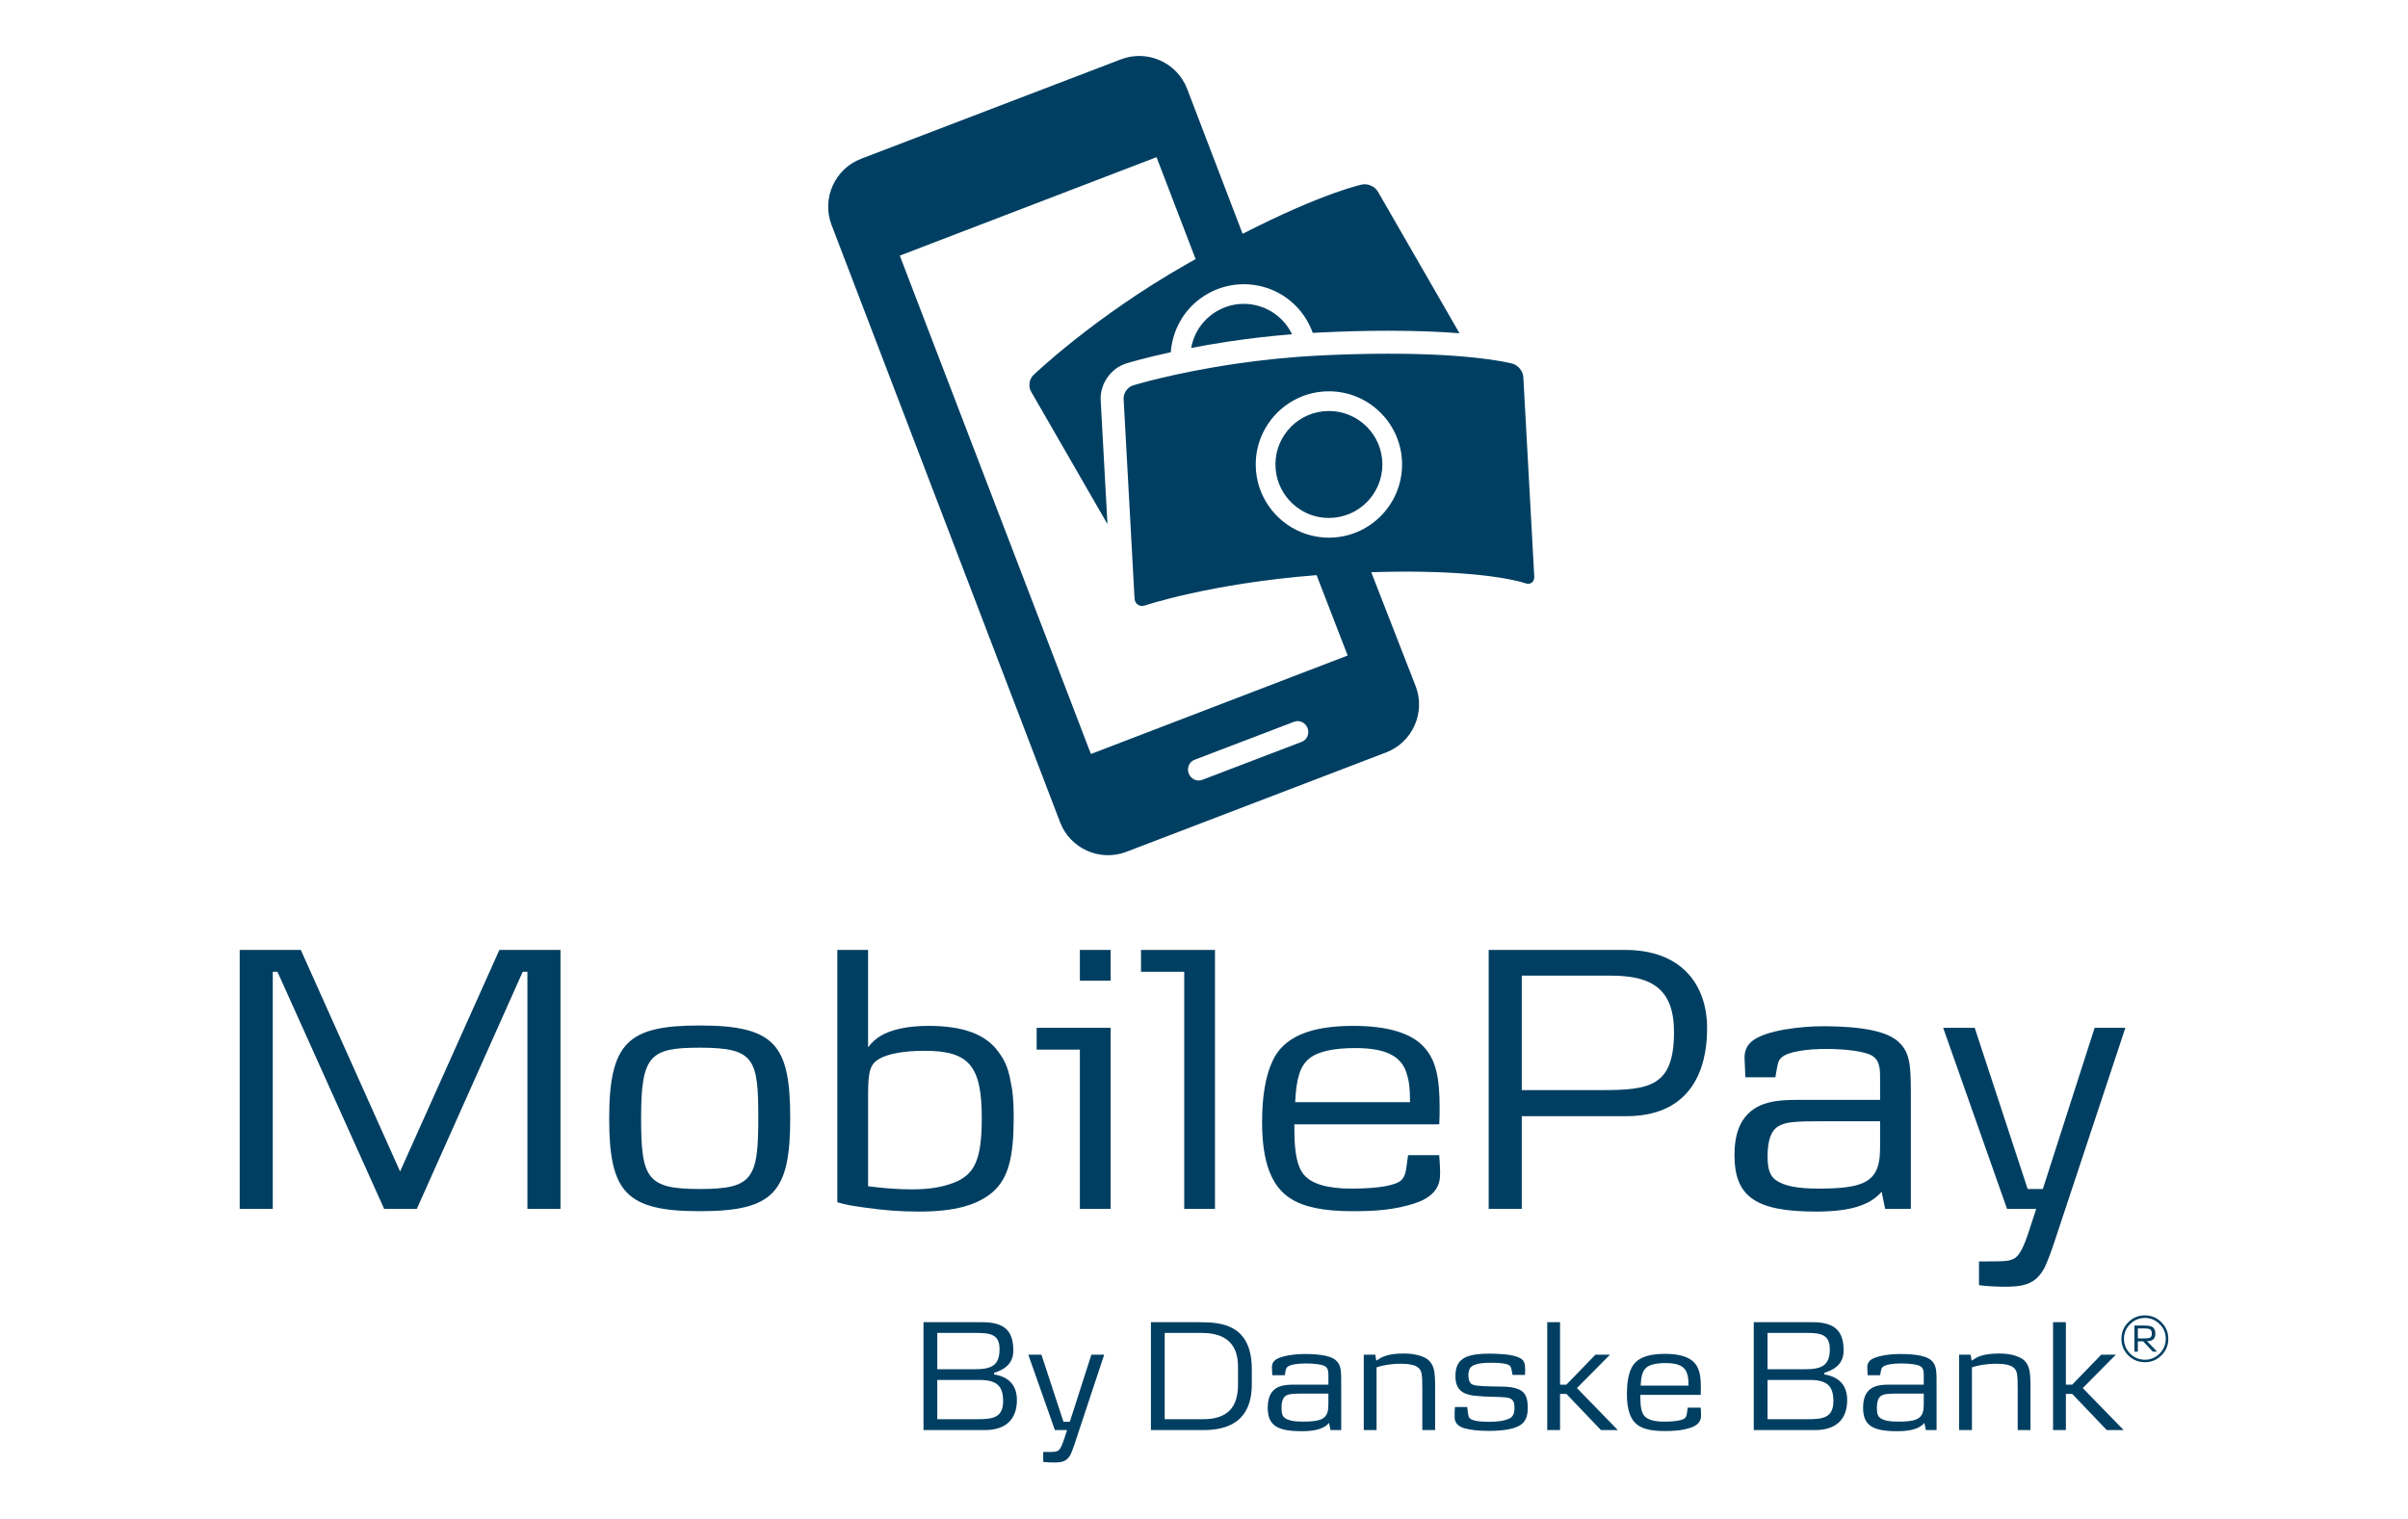
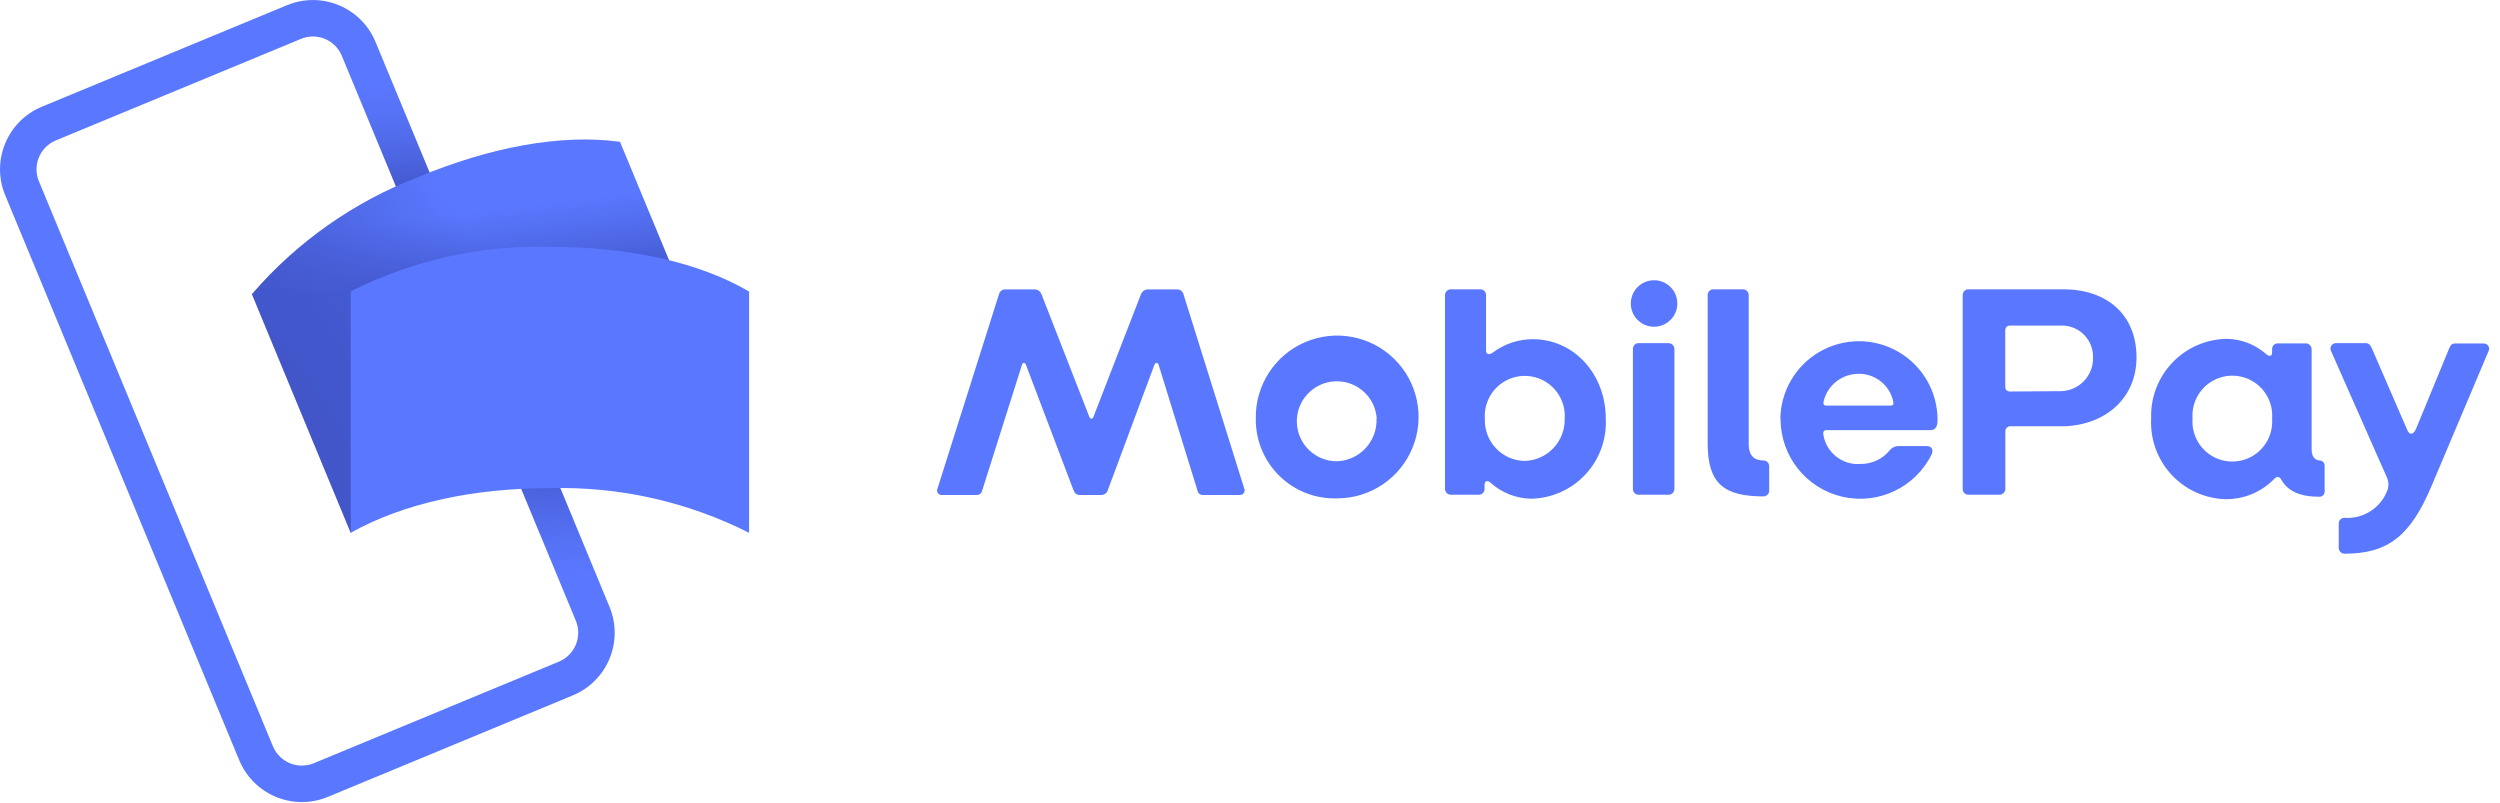
- <svg xmlns="http://www.w3.org/2000/svg" version="1.1" x="0px" y="0px" width="242.65px" height="153.01px" viewBox="0 0 242.65 153.01" style="enable-background:new 0 0 242.65 153.01;" xml:space="preserve">
-   <g id="mobilepay">
-     <g>
-       <path style="fill:#003F62;" d="M53.146,121.812V97.919h-0.471l-10.671,23.893h-3.295l-10.75-23.893h-0.471v23.893h-3.334v-26.09    h6.159l10.004,22.323l10.004-22.323h6.159v26.09H53.146z" />
-       <path style="fill:#003F62;" d="M70.527,122.047c-7.415,0-9.141-1.883-9.141-9.337c0-7.729,1.961-9.376,9.141-9.376    c7.65,0,9.102,2.039,9.102,9.376C79.628,120.164,77.941,122.047,70.527,122.047z M70.527,105.57c-5.061,0-5.924,0.784-5.924,7.14    c0,6.081,0.628,7.101,5.924,7.101s5.885-1.02,5.885-7.101C76.412,106.707,76.059,105.57,70.527,105.57z" />
-       <path style="fill:#003F62;" d="M100.069,120.086c-1.569,1.373-3.924,2-7.454,2c-1.883,0-3.492-0.117-5.689-0.432    c-1.294-0.195-1.608-0.234-2.55-0.51V95.722h3.099v9.809c0.432-0.549,0.706-0.784,1.177-1.098c1.137-0.707,2.864-1.06,4.904-1.06    c3.452,0,5.768,0.823,7.062,2.628c0.589,0.785,0.941,1.531,1.177,2.747c0.275,1.255,0.354,2.236,0.354,3.884    C102.148,116.633,101.6,118.713,100.069,120.086z M93.164,105.884c-1.961,0-3.609,0.274-4.511,0.784    c-0.942,0.51-1.177,1.216-1.177,3.609v9.259c1.53,0.196,3.021,0.313,4.434,0.313c1.766,0,3.06-0.234,4.197-0.666    c2.119-0.824,2.825-2.354,2.825-6.513C98.932,107.375,97.637,105.884,93.164,105.884z" />
-       <path style="fill:#003F62;" d="M108.818,121.812v-16.046h-4.354v-2.197h7.454v18.243H108.818z M108.818,98.821v-3.1h3.1v3.1    H108.818z" />
-       <path style="fill:#003F62;" d="M119.332,121.812V97.919h-4.354v-2.197h7.453v26.09H119.332z" />
-       <path style="fill:#003F62;" d="M142.754,121.185c-2.236,0.784-4.434,0.862-6.474,0.862c-2.942,0-4.904-0.431-6.198-1.255    c-1.962-1.217-2.903-3.688-2.903-7.729c0-2.59,0.354-4.63,1.02-6.081c1.099-2.473,3.767-3.609,8.199-3.609    c3.452,0,5.925,0.745,7.181,2.236c1.099,1.255,1.49,2.941,1.49,6.002c0,0.706,0,0.942-0.039,1.687h-14.595v0.706    c0,2.198,0.314,3.649,0.981,4.396c0.784,0.901,2.354,1.372,4.786,1.372c2.981,0,4.551-0.392,5.021-0.863    c0.51-0.509,0.471-1.255,0.667-2.511h3.139c0.039,0.706,0.118,1.49,0.079,2.119C145.068,119.693,144.322,120.636,142.754,121.185z     M141.733,108.12c-0.549-1.727-2.118-2.511-5.179-2.511c-2.196,0-3.766,0.353-4.629,1.059c-0.902,0.746-1.295,1.923-1.413,4.394    h11.573C142.086,109.532,141.969,108.865,141.733,108.12z" />
-       <path style="fill:#003F62;" d="M163.861,112.475h-10.515v9.337h-3.334v-26.09h13.77c5.571,0,8.239,3.414,8.239,7.887    C172.021,105.923,171.59,112.475,163.861,112.475z M162.332,98.312h-8.985v11.533h8.043c4.826,0,7.297-0.353,7.297-5.845    C168.687,99.685,166.49,98.312,162.332,98.312z" />
-       <path style="fill:#003F62;" d="M189.964,121.812l-0.353-1.726c-1.178,1.373-3.217,2-6.591,2c-6.043,0-8.239-1.45-8.239-5.688    c0-1.49,0.274-2.628,0.823-3.491c1.296-2.001,3.609-2.079,5.768-2.079h8.082v-2.04c0-0.863,0.039-1.884-0.784-2.394    c-1.295-0.863-7.926-1.06-9.181,0.195c-0.353,0.354-0.353,0.629-0.589,1.962h-3.021c-0.039-0.667-0.078-1.765-0.078-1.765    c-0.04-0.706,0.117-1.256,0.588-1.727c1.334-1.334,5.571-1.647,7.14-1.647c2.079,0,6.121,0.078,7.729,1.529    c1.373,1.217,1.295,2.668,1.295,6.592v10.278H189.964z M189.454,112.984h-5.964c-2.628,0-3.53,0.079-4.236,0.471    c-0.785,0.432-1.138,1.452-1.138,3.061c0,1.295,0.235,1.961,0.823,2.393c0.824,0.589,2.158,0.863,4.315,0.863    c2.158,0,3.492-0.156,4.434-0.549c1.648-0.706,1.766-2.236,1.766-3.806V112.984z" />
-       <path style="fill:#003F62;" d="M207.07,124.989c-0.313,0.981-0.707,2.001-0.902,2.433c-0.236,0.589-0.628,1.138-1.06,1.49    c-0.706,0.55-1.53,0.746-2.981,0.746c-0.942,0-1.844-0.039-2.707-0.157v-2.394h0.902c1.883,0,2.236-0.038,2.746-0.353    c0.471-0.354,0.863-1.059,1.452-2.902l0.667-2.041h-2.942l-6.435-18.243h3.178l5.336,16.242h1.53l5.218-16.242h3.099    L207.07,124.989z" />
+ <svg xmlns="http://www.w3.org/2000/svg" width="215" height="69" viewBox="0 0 215 69">
+   <defs>
+     <linearGradient id="a" x1="48.743%" x2="52.403%" y1="76.002%" y2="-.583%">
+       <stop stop-color="#504678" offset="0%" />
+       <stop stop-color="#504678" stop-opacity=".616" offset="30.2%" />
+       <stop stop-color="#504678" stop-opacity=".283" offset="60.8%" />
+       <stop stop-color="#504678" stop-opacity=".076" offset="85.2%" />
+       <stop stop-color="#504678" stop-opacity="0" offset="100%" />
+     </linearGradient>
+     <linearGradient id="b" x1="13.702%" x2="57.382%" y1="66.341%" y2="41.255%">
+       <stop stop-color="#504678" offset="0%" />
+       <stop stop-color="#504678" stop-opacity=".872" offset="17.9%" />
+       <stop stop-color="#504678" stop-opacity=".536" offset="52.6%" />
+       <stop stop-color="#504678" stop-opacity="0" offset="100%" />
+     </linearGradient>
+     <linearGradient id="c" x1="47.724%" x2="45.261%" y1="34.971%" y2="18.375%">
+       <stop stop-color="#504678" offset="0%" />
+       <stop stop-color="#504678" stop-opacity=".332" offset="64.3%" />
+       <stop stop-color="#504678" stop-opacity="0" offset="100%" />
+     </linearGradient>
+   </defs>
+   <g fill="none">
+     <path fill="#5A78FF" d="M25.965,68.979 C23.605,68.979 21.478,67.558 20.574,65.379 L0.447,16.791 C-0.784,13.818 0.627,10.41 3.6,9.178 L24.681,0.447 C26.109,-0.145 27.713,-0.145 29.14,0.447 C30.568,1.038 31.702,2.172 32.293,3.6 L52.42,52.19 C53.649,55.162 52.238,58.568 49.267,59.8 L28.186,68.535 C27.482,68.828 26.727,68.978 25.965,68.979 Z M26.911,3.138 C26.558,3.139 26.208,3.209 25.882,3.345 L4.8,12.076 C4.141,12.349 3.617,12.873 3.345,13.532 C3.072,14.191 3.072,14.931 3.345,15.59 L23.472,64.181 C24.042,65.552 25.614,66.203 26.986,65.637 L48.067,56.9 L48.067,56.9 C48.726,56.627 49.25,56.103 49.522,55.444 C49.795,54.785 49.795,54.045 49.522,53.386 L29.395,4.8 C28.978,3.795 27.999,3.14 26.911,3.138 Z" />
+     <rect width="3.137" height="20.824" x="34.589" y="6.612" fill="url(#a)" opacity=".7" style="mix-blend-mode:multiply" transform="rotate(-22.5 36.157 17.024)" />
+     <rect width="3.137" height="23.572" x="43.554" y="26.884" fill="url(#a)" opacity=".7" style="mix-blend-mode:multiply" transform="rotate(157.5 45.122 38.67)" />
+     <path fill="#5A78FF" d="M44.523,35.724 C38.494,38.224 33.46,41.67 30.164,45.824 L21.666,25.3 C25.542,20.796 30.476,17.326 36.025,15.2 C42.054,12.7 48.145,11.49 53.32,12.195 L61.82,32.718 C55.894,32.272 49.951,33.305 44.523,35.724 Z" />
+     <g opacity=".4" style="mix-blend-mode:multiply" transform="translate(21 11)">
+       <path fill="url(#b)" d="M23.523,24.724 C17.494,27.224 12.46,30.67 9.164,34.824 L0.666,14.3 C4.542,9.796 9.476,6.326 15.025,4.2 C21.054,1.7 27.145,0.49 32.32,1.195 L40.82,21.718 C34.894,21.272 28.951,22.305 23.523,24.724 Z" opacity=".9" />
+       <path fill="url(#c)" d="M23.523,24.724 C17.494,27.224 12.46,30.67 9.164,34.824 L0.666,14.3 C4.542,9.796 9.476,6.326 15.025,4.2 C21.054,1.7 27.145,0.49 32.32,1.195 L40.82,21.718 C34.894,21.272 28.951,22.305 23.523,24.724 Z" opacity=".7" />
    </g>
-     <g>
-       <path style="fill:#003F62;" d="M99.253,144.102h-6.194v-10.868h5.949c2.304,0,3.104,0.964,3.104,2.86    c0,1.144-0.67,1.863-1.944,2.239v0.163c1.634,0.262,2.304,1.242,2.304,2.582C102.472,143.04,101.328,144.102,99.253,144.102z     M98.37,134.312h-3.923v3.661h3.743c1.667,0,2.533-0.327,2.533-2.027C100.724,134.476,99.825,134.312,98.37,134.312z     M98.713,139.052h-4.266v3.955h4.07c1.503,0,2.565-0.146,2.565-1.814C101.083,139.754,100.544,139.052,98.713,139.052z" />
-       <path style="fill:#003F62;" d="M108.31,145.426c-0.131,0.409-0.294,0.833-0.376,1.013c-0.098,0.245-0.261,0.474-0.441,0.621    c-0.294,0.229-0.637,0.312-1.242,0.312c-0.393,0-0.768-0.017-1.127-0.065v-0.997h0.376c0.784,0,0.931-0.017,1.144-0.147    c0.196-0.147,0.359-0.441,0.604-1.209l0.278-0.851H106.3l-2.681-7.599h1.324l2.222,6.766h0.638l2.174-6.766h1.291L108.31,145.426z    " />
-       <path style="fill:#003F62;" d="M121.289,144.102h-5.312v-10.868h4.887c2.157,0,5.279,0.18,5.279,4.756v1.471    C126.144,141.536,125.457,144.102,121.289,144.102z M124.754,137.761c0-1.798-0.703-3.448-3.661-3.448h-3.727v8.694h3.857    c2.435,0,3.53-1.161,3.53-3.481V137.761z" />
-       <path style="fill:#003F62;" d="M134.072,144.102l-0.146-0.719c-0.491,0.572-1.341,0.834-2.746,0.834    c-2.517,0-3.432-0.605-3.432-2.371c0-0.62,0.113-1.094,0.343-1.454c0.539-0.833,1.504-0.866,2.402-0.866h3.367v-0.85    c0-0.359,0.016-0.784-0.327-0.997c-0.539-0.359-3.302-0.441-3.824,0.082c-0.147,0.146-0.147,0.262-0.245,0.817h-1.259    c-0.017-0.278-0.032-0.736-0.032-0.736c-0.017-0.293,0.049-0.522,0.245-0.719c0.556-0.556,2.32-0.687,2.975-0.687    c0.866,0,2.55,0.033,3.22,0.638c0.571,0.506,0.539,1.111,0.539,2.746v4.281H134.072z M133.86,140.425h-2.484    c-1.096,0-1.471,0.032-1.766,0.196c-0.326,0.179-0.474,0.604-0.474,1.274c0,0.539,0.098,0.817,0.343,0.996    c0.344,0.246,0.899,0.36,1.799,0.36c0.898,0,1.454-0.064,1.847-0.229c0.687-0.295,0.735-0.933,0.735-1.586V140.425z" />
-       <path style="fill:#003F62;" d="M143.325,144.102v-4.15c0-1.455-0.05-1.831-0.393-2.126c-0.311-0.276-0.915-0.408-1.798-0.408    c-0.49,0-1.014,0.05-1.487,0.132c-0.294,0.048-0.506,0.098-0.932,0.229v6.324h-1.291v-7.599h1.161l0.098,0.604    c0.343-0.229,0.571-0.358,0.898-0.474c0.474-0.163,1.079-0.245,1.88-0.245c0.915,0,1.618,0.163,2.157,0.441    c0.507,0.262,0.784,0.72,0.898,1.291c0.065,0.393,0.099,0.735,0.099,1.618v4.363H143.325z" />
-       <path style="fill:#003F62;" d="M153.133,143.645c-0.653,0.375-1.716,0.539-3.138,0.539c-0.98,0-1.798-0.082-2.419-0.262    c-0.653-0.18-0.997-0.556-0.997-1.144c0-0.344,0-0.654,0.033-0.997h1.241c0.082,0.752,0.099,0.98,0.246,1.127    c0.294,0.295,1.127,0.36,1.978,0.36c0.932,0,1.585-0.114,2.042-0.344c0.344-0.18,0.491-0.49,0.491-1.046    c0-0.637-0.131-0.932-0.736-1.046c-0.18-0.033-0.343-0.033-0.522-0.049c-0.098-0.016-0.425-0.016-0.932-0.032    c-0.245,0-0.522-0.017-0.85-0.033c-0.817-0.049-1.177-0.082-1.553-0.18c-0.932-0.229-1.356-0.833-1.356-1.847    c0-1.684,0.883-2.288,3.432-2.288c0.654,0,1.455,0.049,1.929,0.114c0.556,0.082,0.964,0.213,1.259,0.393    c0.294,0.195,0.408,0.506,0.408,1.111c0,0.163,0,0.261-0.016,0.522h-1.259l-0.049-0.277c-0.065-0.409-0.131-0.572-0.246-0.671    c-0.245-0.18-0.882-0.277-1.748-0.277c-0.883,0-1.39,0.049-1.814,0.229c-0.425,0.163-0.588,0.489-0.588,1.062    c0,0.393,0.114,0.719,0.311,0.85c0.229,0.164,0.752,0.213,2.043,0.246c0.556,0.017,0.898,0.017,1.046,0.017    c0.719,0.016,1.192,0.081,1.602,0.245c0.703,0.276,0.98,0.801,0.98,1.911C153.95,142.778,153.688,143.317,153.133,143.645z" />
-       <path style="fill:#003F62;" d="M161.322,144.102l-3.48-3.645h-0.638v3.645h-1.291v-10.868h1.291v6.292h0.638l2.926-3.022h1.471    l-3.334,3.366l4.118,4.232H161.322z" />
-       <path style="fill:#003F62;" d="M170.428,143.841c-0.932,0.326-1.847,0.359-2.696,0.359c-1.227,0-2.043-0.181-2.582-0.523    c-0.817-0.506-1.21-1.536-1.21-3.22c0-1.078,0.147-1.929,0.426-2.533c0.457-1.029,1.568-1.503,3.415-1.503    c1.438,0,2.469,0.311,2.99,0.931c0.458,0.523,0.622,1.227,0.622,2.501c0,0.294,0,0.392-0.017,0.702h-6.08v0.295    c0,0.915,0.132,1.521,0.408,1.83c0.327,0.376,0.981,0.572,1.995,0.572c1.241,0,1.896-0.163,2.092-0.36    c0.212-0.212,0.196-0.521,0.277-1.046h1.308c0.017,0.295,0.049,0.622,0.032,0.883    C171.393,143.219,171.082,143.611,170.428,143.841z M170.003,138.397c-0.229-0.719-0.882-1.046-2.157-1.046    c-0.915,0-1.569,0.147-1.929,0.442c-0.376,0.311-0.539,0.801-0.588,1.83h4.821C170.15,138.986,170.102,138.708,170.003,138.397z" />
-       <path style="fill:#003F62;" d="M182.917,144.102h-6.194v-10.868h5.949c2.305,0,3.105,0.964,3.105,2.86    c0,1.144-0.671,1.863-1.945,2.239v0.163c1.635,0.262,2.305,1.242,2.305,2.582C186.137,143.04,184.993,144.102,182.917,144.102z     M182.035,134.312h-3.923v3.661h3.743c1.667,0,2.532-0.327,2.532-2.027C184.388,134.476,183.489,134.312,182.035,134.312z     M182.378,139.052h-4.266v3.955h4.07c1.503,0,2.565-0.146,2.565-1.814C184.748,139.754,184.208,139.052,182.378,139.052z" />
-       <path style="fill:#003F62;" d="M194.066,144.102l-0.147-0.719c-0.49,0.572-1.34,0.834-2.745,0.834    c-2.517,0-3.433-0.605-3.433-2.371c0-0.62,0.114-1.094,0.344-1.454c0.539-0.833,1.504-0.866,2.402-0.866h3.367v-0.85    c0-0.359,0.016-0.784-0.327-0.997c-0.54-0.359-3.302-0.441-3.824,0.082c-0.147,0.146-0.147,0.262-0.246,0.817h-1.258    c-0.017-0.278-0.033-0.736-0.033-0.736c-0.016-0.293,0.05-0.522,0.245-0.719c0.556-0.556,2.321-0.687,2.975-0.687    c0.867,0,2.55,0.033,3.22,0.638c0.571,0.506,0.54,1.111,0.54,2.746v4.281H194.066z M193.854,140.425h-2.484    c-1.096,0-1.472,0.032-1.766,0.196c-0.326,0.179-0.474,0.604-0.474,1.274c0,0.539,0.098,0.817,0.343,0.996    c0.344,0.246,0.899,0.36,1.798,0.36c0.899,0,1.455-0.064,1.847-0.229c0.687-0.295,0.736-0.933,0.736-1.586V140.425z" />
-       <path style="fill:#003F62;" d="M203.319,144.102v-4.15c0-1.455-0.05-1.831-0.394-2.126c-0.31-0.276-0.915-0.408-1.797-0.408    c-0.49,0-1.014,0.05-1.487,0.132c-0.295,0.048-0.507,0.098-0.932,0.229v6.324h-1.291v-7.599h1.16l0.098,0.604    c0.344-0.229,0.572-0.358,0.898-0.474c0.475-0.163,1.08-0.245,1.881-0.245c0.915,0,1.618,0.163,2.156,0.441    c0.508,0.262,0.784,0.72,0.899,1.291c0.065,0.393,0.099,0.735,0.099,1.618v4.363H203.319z" />
-       <path style="fill:#003F62;" d="M212.294,144.102l-3.482-3.645h-0.637v3.645h-1.291v-10.868h1.291v6.292h0.637l2.927-3.022h1.471    l-3.334,3.366l4.118,4.232H212.294z" />
-     </g>
-     <g>
-       <polygon style="fill:none;" points="90.669,25.755 100.216,50.646 90.669,25.754   " />
-       <path style="fill:none;" d="M130.407,72.728l-10.039,3.835c-0.534,0.204-0.794,0.822-0.58,1.38    c0.213,0.559,0.818,0.847,1.354,0.642l10.039-3.834c0.533-0.204,0.794-0.822,0.58-1.38    C131.548,72.812,130.942,72.524,130.407,72.728z" />
-       <polygon style="fill:none;" points="109.929,75.973 123.908,70.611 109.929,75.973   " />
-       <path style="fill:none;" d="M133.911,39.43c-2.916,0-5.443,1.703-6.639,4.167l1.253,3.266c0-0.02-0.002-0.039-0.002-0.059    c0-2.976,2.412-5.388,5.388-5.388c2.975,0,5.389,2.412,5.389,5.388c0,2.975-2.414,5.388-5.389,5.388    c-1.611,0-3.058-0.709-4.045-1.831l1.254,3.266c0.861,0.353,1.803,0.551,2.791,0.551c4.066,0,7.374-3.308,7.374-7.374    S137.978,39.43,133.911,39.43z" />
-       <path style="fill:#003F62;" d="M120.032,35.062c1.124-0.217,2.372-0.435,3.723-0.638c1.947-0.294,4.11-0.557,6.438-0.743    c-0.017-0.034-0.033-0.069-0.049-0.104c-0.949-1.875-2.845-2.958-4.812-2.958c-0.818,0-1.648,0.188-2.427,0.582    c-0.109,0.055-0.214,0.114-0.319,0.176C121.197,32.199,120.301,33.565,120.032,35.062z" />
-       <path style="fill:#003F62;" d="M153.503,37.988c-0.031-0.579-0.516-1.182-1.073-1.339c0,0-0.004-0.001-0.008-0.001    c-0.001,0-0.003-0.001-0.004-0.001c-0.007-0.002-0.017-0.005-0.027-0.008c-0.002,0-0.006-0.001-0.009-0.002    c-0.012-0.002-0.025-0.006-0.043-0.011c-0.002,0-0.005-0.001-0.007-0.002c-0.02-0.004-0.042-0.01-0.066-0.016    c-0.005-0.001-0.011-0.003-0.015-0.004c-0.026-0.006-0.056-0.013-0.087-0.02c-0.005-0.002-0.01-0.002-0.014-0.003    c-0.028-0.007-0.061-0.014-0.094-0.021c-0.009-0.002-0.018-0.004-0.026-0.006c-0.038-0.008-0.077-0.017-0.119-0.026    c-0.011-0.002-0.023-0.004-0.034-0.007c-0.046-0.009-0.094-0.019-0.145-0.029c-0.006-0.001-0.01-0.001-0.015-0.002    c-0.048-0.01-0.1-0.02-0.152-0.03c-0.015-0.003-0.029-0.006-0.044-0.009c-0.057-0.011-0.117-0.021-0.18-0.033    c-0.016-0.002-0.03-0.005-0.046-0.008c-0.062-0.011-0.125-0.021-0.19-0.033c-0.008-0.001-0.018-0.003-0.025-0.004    c-0.073-0.011-0.148-0.024-0.226-0.037c-0.021-0.003-0.04-0.007-0.059-0.009c-0.079-0.013-0.161-0.026-0.246-0.039    c-0.016-0.002-0.032-0.004-0.049-0.007c-0.077-0.011-0.156-0.023-0.239-0.035c-0.02-0.003-0.037-0.005-0.057-0.008    c-0.093-0.013-0.188-0.025-0.286-0.04c-0.025-0.003-0.051-0.006-0.076-0.01c-0.102-0.014-0.205-0.028-0.313-0.041    c-0.014-0.002-0.028-0.003-0.041-0.005c-0.1-0.012-0.204-0.025-0.309-0.038c-0.027-0.003-0.054-0.006-0.08-0.009    c-0.115-0.014-0.231-0.027-0.353-0.04c-0.029-0.003-0.06-0.006-0.088-0.01c-0.117-0.012-0.235-0.024-0.358-0.037    c-0.014-0.002-0.026-0.003-0.041-0.004c-0.131-0.013-0.268-0.026-0.406-0.04c-0.033-0.003-0.066-0.006-0.101-0.009    c-0.139-0.012-0.279-0.024-0.425-0.037c-0.028-0.002-0.057-0.005-0.083-0.007c-0.137-0.011-0.276-0.022-0.419-0.033    c-0.024-0.002-0.048-0.004-0.071-0.005c-0.156-0.012-0.316-0.024-0.48-0.035c-0.037-0.002-0.072-0.005-0.11-0.008    c-0.166-0.01-0.335-0.021-0.508-0.032c-0.021-0.001-0.043-0.002-0.064-0.003c-0.162-0.01-0.326-0.019-0.494-0.028    c-0.034-0.001-0.07-0.004-0.106-0.005c-0.182-0.01-0.365-0.018-0.554-0.026c-0.038-0.002-0.076-0.004-0.114-0.005    c-0.196-0.009-0.395-0.017-0.598-0.024c-0.001,0-0.004,0-0.006,0c-0.203-0.007-0.413-0.014-0.624-0.02    c-0.043-0.001-0.083-0.003-0.126-0.004c-0.208-0.006-0.422-0.012-0.639-0.016c-0.034-0.001-0.069-0.001-0.104-0.002    c-0.209-0.004-0.423-0.008-0.64-0.011c-0.022,0-0.045-0.001-0.068-0.001c-0.229-0.003-0.463-0.005-0.701-0.007    c-0.045,0-0.091,0-0.136,0c-0.241-0.002-0.486-0.003-0.735-0.003c-0.006,0-0.012,0-0.017,0c-0.019,0-0.039,0-0.057,0    c-0.206,0-0.416,0-0.626,0.002c-0.053,0-0.104,0.001-0.157,0.001c-0.235,0.001-0.475,0.003-0.718,0.006    c-0.022,0-0.048,0.001-0.07,0.001c-0.221,0.003-0.446,0.007-0.672,0.011c-0.061,0.001-0.117,0.002-0.179,0.003    c-0.249,0.005-0.503,0.01-0.76,0.017c-0.021,0-0.043,0.001-0.062,0.001c-0.239,0.006-0.481,0.013-0.727,0.021    c-0.064,0.002-0.13,0.004-0.194,0.006c-0.267,0.008-0.534,0.017-0.807,0.028c-0.016,0-0.03,0.001-0.044,0.001    c-0.26,0.01-0.521,0.02-0.786,0.032c-0.073,0.003-0.145,0.006-0.218,0.01c-0.281,0.012-0.565,0.025-0.854,0.04    c-3.062,0.151-5.899,0.458-8.396,0.822c-6.309,0.917-10.427,2.189-10.427,2.189c-0.556,0.171-0.983,0.786-0.951,1.365l1.1,20.088    c0.004,0.053,0.012,0.102,0.021,0.15c0.002,0.01,0.004,0.02,0.006,0.03c0.011,0.045,0.025,0.089,0.042,0.13    c0.004,0.007,0.008,0.015,0.01,0.022c0.018,0.038,0.037,0.073,0.057,0.106c0.004,0.005,0.007,0.01,0.011,0.015    c0.022,0.035,0.05,0.067,0.08,0.097c0.005,0.007,0.011,0.014,0.019,0.02c0.029,0.029,0.061,0.055,0.094,0.078    c0.005,0.003,0.01,0.005,0.013,0.007c0.032,0.021,0.066,0.039,0.102,0.053c0.008,0.003,0.015,0.007,0.022,0.01    c0.039,0.016,0.079,0.027,0.12,0.036c0.009,0.002,0.018,0.002,0.026,0.004c0.041,0.007,0.083,0.011,0.125,0.012    c0.004,0,0.007,0.001,0.01,0.001c0.043,0,0.087-0.004,0.132-0.012c0.012-0.002,0.021-0.003,0.033-0.005    c0.045-0.009,0.092-0.02,0.138-0.035c0,0,6.627-2.223,17.285-3.05l3.131,8.098l-11.894,4.561l-13.979,5.362v0l-9.713-25.327    l-9.546-24.891v0l25.872-9.923l3.938,10.271c-0.301,0.168-0.604,0.339-0.914,0.515c-9.396,5.352-15.438,11.181-15.438,11.181    c-0.417,0.404-0.521,1.145-0.232,1.648l7.701,13.361l-0.683-12.484c-0.09-1.631,1.021-3.224,2.58-3.705    c0.149-0.046,1.779-0.543,4.485-1.134c0.042-0.597,0.16-1.193,0.352-1.776c0.598-1.82,1.851-3.306,3.537-4.204    c0.047-0.025,0.093-0.052,0.141-0.076c1.029-0.52,2.177-0.794,3.323-0.794h0.001c2.798,0,5.321,1.55,6.582,4.047    c0.144,0.28,0.264,0.566,0.367,0.856c0.2-0.011,0.401-0.021,0.604-0.031c2.464-0.122,4.834-0.185,7.044-0.185l0,0    c2.895,0,5.257,0.107,7.14,0.253L138.843,19.3c-0.291-0.503-0.994-0.823-1.563-0.711c0,0-3.803,0.749-12.064,4.971l-5.59-14.606    c-1.014-2.651-4.013-3.99-6.663-2.976L86.769,16c-2.651,1.014-3.99,4.013-2.976,6.663l23.033,60.199    c1.015,2.651,4.013,3.99,6.664,2.976l26.192-10.021c2.651-1.014,3.99-4.013,2.976-6.664l-4.479-11.493    c0.027-0.001,0.055-0.002,0.081-0.003c0.024,0,0.051-0.002,0.075-0.002c0.033-0.001,0.066-0.002,0.1-0.002    c0.235-0.008,0.466-0.013,0.695-0.019c0.062-0.001,0.122-0.003,0.183-0.005c0.25-0.005,0.496-0.01,0.739-0.014    c0.037,0,0.074,0,0.113-0.001c0.214-0.003,0.427-0.005,0.635-0.008c0.054,0,0.107,0,0.161-0.001    c0.234-0.001,0.465-0.003,0.691-0.003c0.011,0,0.022,0,0.033,0c0.024,0,0.047,0,0.072,0c0.225,0,0.446,0.001,0.664,0.003    c0.034,0,0.068,0,0.102,0c0.232,0.002,0.462,0.005,0.687,0.009c0.041,0,0.081,0.001,0.121,0.002    c0.462,0.008,0.906,0.019,1.332,0.033c0.031,0.001,0.062,0.003,0.093,0.003c0.21,0.007,0.415,0.016,0.615,0.024    c0.025,0.001,0.051,0.002,0.075,0.003c0.201,0.009,0.4,0.019,0.594,0.029c0.004,0,0.008,0,0.011,0    c0.198,0.01,0.391,0.021,0.58,0.033c0.023,0.001,0.049,0.003,0.072,0.005c0.188,0.011,0.372,0.023,0.552,0.036    c0.003,0,0.008,0,0.011,0c0.182,0.013,0.357,0.026,0.529,0.041c0.013,0.001,0.024,0.002,0.037,0.003    c0.17,0.014,0.337,0.028,0.499,0.042c0.016,0.001,0.032,0.003,0.048,0.004c0.328,0.03,0.639,0.062,0.933,0.094    c0.012,0.001,0.023,0.003,0.035,0.004c0.147,0.016,0.291,0.033,0.43,0.049c0.005,0,0.008,0.001,0.012,0.001    c0.282,0.035,0.549,0.069,0.799,0.105c0.007,0.001,0.015,0.002,0.023,0.003c0.246,0.036,0.478,0.071,0.692,0.107    c0.004,0,0.007,0.001,0.012,0.001c0.107,0.018,0.209,0.035,0.308,0.053c0.006,0,0.01,0.001,0.014,0.001    c0.198,0.035,0.379,0.069,0.545,0.103c0.006,0.001,0.013,0.002,0.019,0.003c0.25,0.051,0.467,0.098,0.65,0.142    c0.004,0.001,0.007,0.002,0.012,0.003c0.118,0.027,0.224,0.054,0.315,0.078c0.004,0.001,0.008,0.002,0.012,0.003    c0.045,0.012,0.085,0.023,0.124,0.033c0.003,0.001,0.004,0.002,0.007,0.003c0.077,0.021,0.14,0.04,0.191,0.055    c0.002,0.001,0.005,0.001,0.008,0.002c0.023,0.007,0.045,0.014,0.063,0.02c0.002,0,0.003,0.001,0.003,0.001    c0.017,0.005,0.031,0.01,0.044,0.014c0.001,0,0.001,0.001,0.004,0.001c0.011,0.004,0.021,0.007,0.027,0.009    c0,0.001,0,0.001,0.002,0.001c0.005,0.001,0.007,0.002,0.007,0.002c0.051,0.018,0.099,0.03,0.146,0.041    c0.009,0.002,0.02,0.004,0.029,0.006c0.045,0.008,0.089,0.012,0.133,0.013c0.003,0,0.006,0.001,0.007,0.001    c0.007,0,0.012-0.001,0.017-0.001c0.038-0.001,0.075-0.005,0.11-0.011c0.004,0,0.011-0.001,0.016-0.002    c0.039-0.008,0.074-0.021,0.109-0.035c0.007-0.002,0.015-0.007,0.021-0.01c0.034-0.016,0.066-0.034,0.097-0.056    c0.001-0.001,0.003-0.002,0.004-0.004c0.028-0.021,0.056-0.047,0.078-0.074c0.006-0.006,0.012-0.012,0.017-0.018    c0.023-0.029,0.045-0.06,0.062-0.094c0.004-0.006,0.006-0.013,0.01-0.019c0.015-0.032,0.029-0.066,0.041-0.103    c0.002-0.006,0.005-0.012,0.006-0.02c0.013-0.04,0.02-0.083,0.025-0.128c0.002-0.01,0.002-0.02,0.003-0.03    c0.004-0.047,0.006-0.095,0.003-0.147L153.503,37.988z M131.181,74.75l-10.039,3.834c-0.535,0.205-1.141-0.083-1.354-0.642    c-0.214-0.558,0.046-1.176,0.58-1.38l10.039-3.835c0.535-0.203,1.141,0.084,1.354,0.642    C131.975,73.928,131.714,74.546,131.181,74.75z M133.911,54.178c-0.988,0-1.93-0.198-2.791-0.551    c-2.686-1.104-4.582-3.745-4.582-6.823c0-1.149,0.265-2.237,0.734-3.208c1.195-2.463,3.723-4.167,6.639-4.167    c4.066,0,7.374,3.308,7.374,7.374S137.978,54.178,133.911,54.178z" />
-       <path style="fill:#003F62;" d="M133.911,52.191c2.975,0,5.389-2.413,5.389-5.388c0-2.976-2.414-5.388-5.389-5.388    c-2.976,0-5.388,2.412-5.388,5.388c0,0.02,0.002,0.039,0.002,0.059c0.015,1.34,0.519,2.563,1.341,3.499    C130.854,51.482,132.3,52.191,133.911,52.191z" />
-     </g>
-     <path style="fill:#003F62;" d="M217.802,136.576c-0.46,0.46-1.017,0.689-1.664,0.689c-0.655,0-1.211-0.229-1.678-0.689   c-0.46-0.459-0.689-1.017-0.689-1.67c0-0.647,0.229-1.205,0.689-1.665c0.467-0.466,1.022-0.695,1.678-0.695   c0.647,0,1.204,0.229,1.664,0.695c0.466,0.46,0.695,1.018,0.695,1.665C218.497,135.56,218.268,136.117,217.802,136.576z    M217.62,133.423c-0.41-0.411-0.905-0.619-1.482-0.619c-0.578,0-1.078,0.208-1.49,0.619c-0.41,0.411-0.619,0.905-0.619,1.483   c0,0.577,0.209,1.078,0.619,1.489c0.412,0.41,0.912,0.62,1.49,0.62c0.577,0,1.072-0.21,1.482-0.62   c0.411-0.411,0.62-0.912,0.62-1.489C218.24,134.328,218.031,133.834,217.62,133.423z M217.363,136.2h-0.425l-0.982-1.044h-0.528   v1.044h-0.349v-2.631h0.989c0.361,0,0.618,0.042,0.779,0.118c0.229,0.118,0.342,0.341,0.342,0.669c0,0.229-0.043,0.396-0.126,0.515   c-0.125,0.181-0.362,0.271-0.71,0.278L217.363,136.2z M216.625,133.938c-0.097-0.049-0.271-0.077-0.529-0.077h-0.668v1.01h0.41   c0.418,0,0.676-0.021,0.773-0.056c0.146-0.056,0.223-0.195,0.229-0.418C216.848,134.169,216.771,134.015,216.625,133.938z" />
+     <path fill="#5A78FF" d="M47.292 41.981C40.766 41.981 34.792 43.242 30.162 45.816L30.162 25.064C35.466 22.387 41.353 21.069 47.292 21.229 53.818 21.229 59.909 22.439 64.421 25.069L64.421 45.821C59.118 43.142 53.232 41.823 47.292 41.981zM80.63 42L85.91 25.31C85.965 25.079 86.163 24.909 86.4 24.89L89.05 24.89C89.288 24.923 89.487 25.085 89.57 25.31L93.68 35.84C93.76 36.05 93.97 36.07 94.04 35.84L98.12 25.31C98.203 25.085 98.402 24.923 98.64 24.89L101.29 24.89C101.527 24.909 101.725 25.079 101.78 25.31L107 42C107.061 42.128 107.049 42.28 106.969 42.397 106.888 42.514 106.752 42.58 106.61 42.57L103.46 42.57C103.237 42.58 103.038 42.428 102.99 42.21L99.64 31.37C99.59 31.16 99.35 31.16 99.28 31.37L95.28 42.13C95.212 42.389 94.978 42.57 94.71 42.57L92.86 42.57C92.57 42.57 92.42 42.41 92.31 42.13L88.23 31.37C88.15 31.16 87.94 31.16 87.89 31.37L84.46 42.21C84.407 42.434 84.199 42.586 83.97 42.57L80.97 42.57C80.835 42.568 80.71 42.496 80.641 42.38 80.572 42.264 80.568 42.12 80.63 42zM108 36C107.943 33.157 109.612 30.562 112.223 29.434 114.833 28.306 117.867 28.87 119.898 30.861 121.929 32.851 122.554 35.872 121.479 38.505 120.405 41.138 117.844 42.859 115 42.86 113.149 42.923 111.353 42.225 110.031 40.929 108.708 39.633 107.974 37.852 108 36zM118.4 36C118.275 34.13 116.675 32.705 114.803 32.794 112.931 32.884 111.476 34.455 111.529 36.328 111.583 38.202 113.126 39.688 115 39.67 116.946 39.589 118.459 37.946 118.38 36L118.4 36zM128.16 41.49C127.9 41.28 127.67 41.36 127.67 41.72L127.67 42.06C127.67 42.323 127.463 42.539 127.2 42.55L124.76 42.55C124.494 42.54 124.28 42.326 124.27 42.06L124.27 25.37C124.28 25.104 124.494 24.89 124.76 24.88L127.33 24.88C127.593 24.891 127.8 25.107 127.8 25.37L127.8 30.13C127.8 30.47 128.03 30.57 128.4 30.31 129.384 29.573 130.58 29.173 131.81 29.17 135.37 29.17 138.1 32.17 138.1 36.03 138.181 37.794 137.548 39.516 136.344 40.807 135.139 42.098 133.465 42.849 131.7 42.89 130.388 42.876 129.127 42.377 128.16 41.49zM134.56 36.03C134.658 34.742 134.027 33.508 132.925 32.833 131.823 32.159 130.437 32.159 129.335 32.833 128.233 33.508 127.602 34.742 127.7 36.03 127.665 36.963 128.006 37.871 128.648 38.55 129.289 39.229 130.176 39.622 131.11 39.64 132.052 39.619 132.946 39.223 133.594 38.539 134.242 37.856 134.59 36.941 134.56 36L134.56 36.03zM140.25 26.1C140.25 24.995 141.145 24.1 142.25 24.1 143.355 24.1 144.25 24.995 144.25 26.1 144.25 27.205 143.355 28.1 142.25 28.1 141.145 28.1 140.25 27.205 140.25 26.1zM140.43 42.1L140.43 30C140.43 29.737 140.637 29.521 140.9 29.51L143.47 29.51C143.605 29.505 143.737 29.553 143.837 29.645 143.936 29.737 143.995 29.865 144 30L144 42.06C143.99 42.326 143.776 42.54 143.51 42.55L140.9 42.55C140.637 42.539 140.43 42.323 140.43 42.06L140.43 42.1zM146.86 38.14L146.86 25.37C146.86 25.107 147.067 24.891 147.33 24.88L149.9 24.88C150.166 24.89 150.38 25.104 150.39 25.37L150.39 38.22C150.39 39.05 150.75 39.6 151.66 39.6 151.79 39.6 151.915 39.652 152.006 39.744 152.098 39.835 152.15 39.96 152.15 40.09L152.15 42.22C152.139 42.483 151.923 42.69 151.66 42.69 148.24 42.69 146.86 41.57 146.86 38.14zM153.11 36.08C153.119 33.665 154.416 31.438 156.512 30.238 158.608 29.038 161.185 29.048 163.272 30.263 165.359 31.478 166.639 33.715 166.63 36.13 166.63 36.6 166.5 36.99 166.03 36.99L157.09 36.99C156.86 36.99 156.78 37.12 156.8 37.33 157.022 38.896 158.423 40.021 160 39.9 160.949 39.914 161.855 39.503 162.47 38.78 162.661 38.512 162.971 38.355 163.3 38.36L165.69 38.36C166.11 38.36 166.29 38.65 166.13 39.06 164.728 41.918 161.542 43.434 158.44 42.718 155.338 42.002 153.138 39.244 153.13 36.06L153.11 36.08zM162.6 34.88C162.78 34.88 162.86 34.8 162.83 34.59 162.558 33.155 161.291 32.124 159.83 32.15 158.401 32.149 157.159 33.13 156.83 34.52 156.78 34.7 156.83 34.88 157.04 34.88L162.6 34.88zM168.79 42.06L168.79 25.37C168.79 25.107 168.997 24.891 169.26 24.88L177.45 24.88C181.19 24.88 183.74 27.06 183.74 30.73 183.74 34.4 180.85 36.66 177.27 36.66L172.93 36.66C172.798 36.646 172.667 36.694 172.575 36.79 172.483 36.886 172.441 37.019 172.46 37.15L172.46 42.06C172.45 42.326 172.236 42.54 171.97 42.55L169.27 42.55C169.003 42.545 168.79 42.327 168.79 42.06zM177.27 33.64C178.82 33.591 180.039 32.3 180 30.75 180.022 30.016 179.741 29.305 179.223 28.785 178.704 28.264 177.994 27.98 177.26 28L172.89 28C172.58 28 172.45 28.16 172.45 28.47L172.45 33.2C172.45 33.51 172.58 33.67 172.89 33.67L177.27 33.64zM185 36C184.933 34.231 185.577 32.51 186.79 31.22 188.002 29.931 189.681 29.182 191.45 29.14 192.727 29.147 193.957 29.62 194.91 30.47 195.14 30.68 195.4 30.65 195.4 30.34L195.4 30C195.4 29.74 195.61 29.53 195.87 29.53L198.31 29.53C198.576 29.54 198.79 29.754 198.8 30.02L198.8 38.6C198.8 39.25 199.03 39.54 199.48 39.6 199.713 39.605 199.904 39.787 199.92 40.02L199.92 42.28C199.92 42.523 199.723 42.72 199.48 42.72 197.76 42.72 196.75 42.23 196.18 41.24 196.02 40.98 195.84 40.93 195.58 41.19 194.482 42.321 192.966 42.95 191.39 42.93 189.617 42.879 187.939 42.114 186.736 40.81 185.534 39.506 184.908 37.772 185 36L185 36zM195.4 36C195.498 34.716 194.869 33.485 193.77 32.812 192.671 32.14 191.289 32.14 190.19 32.812 189.091 33.485 188.462 34.716 188.56 36 188.462 37.284 189.091 38.515 190.19 39.188 191.289 39.86 192.671 39.86 193.77 39.188 194.869 38.515 195.498 37.284 195.4 36zM201.13 47.13L201.13 45C201.141 44.737 201.357 44.53 201.62 44.53 203.293 44.655 204.836 43.624 205.36 42.03 205.448 41.695 205.412 41.341 205.26 41.03L200.48 30.21C200.397 30.063 200.4 29.883 200.487 29.738 200.574 29.593 200.731 29.506 200.9 29.51L203.47 29.51C203.73 29.51 203.89 29.72 203.99 29.98L206.99 36.9C207.2 37.45 207.54 37.42 207.77 36.9L210.63 29.96C210.73 29.7 210.86 29.54 211.12 29.54L213.59 29.54C213.744 29.532 213.891 29.603 213.981 29.729 214.07 29.855 214.088 30.017 214.03 30.16L209.11 41.8C207.32 46.04 205.42 47.62 201.62 47.62 201.354 47.61 201.14 47.396 201.13 47.13z" />
  </g>
-   <g id="Layer_1">
- </g>
</svg>
